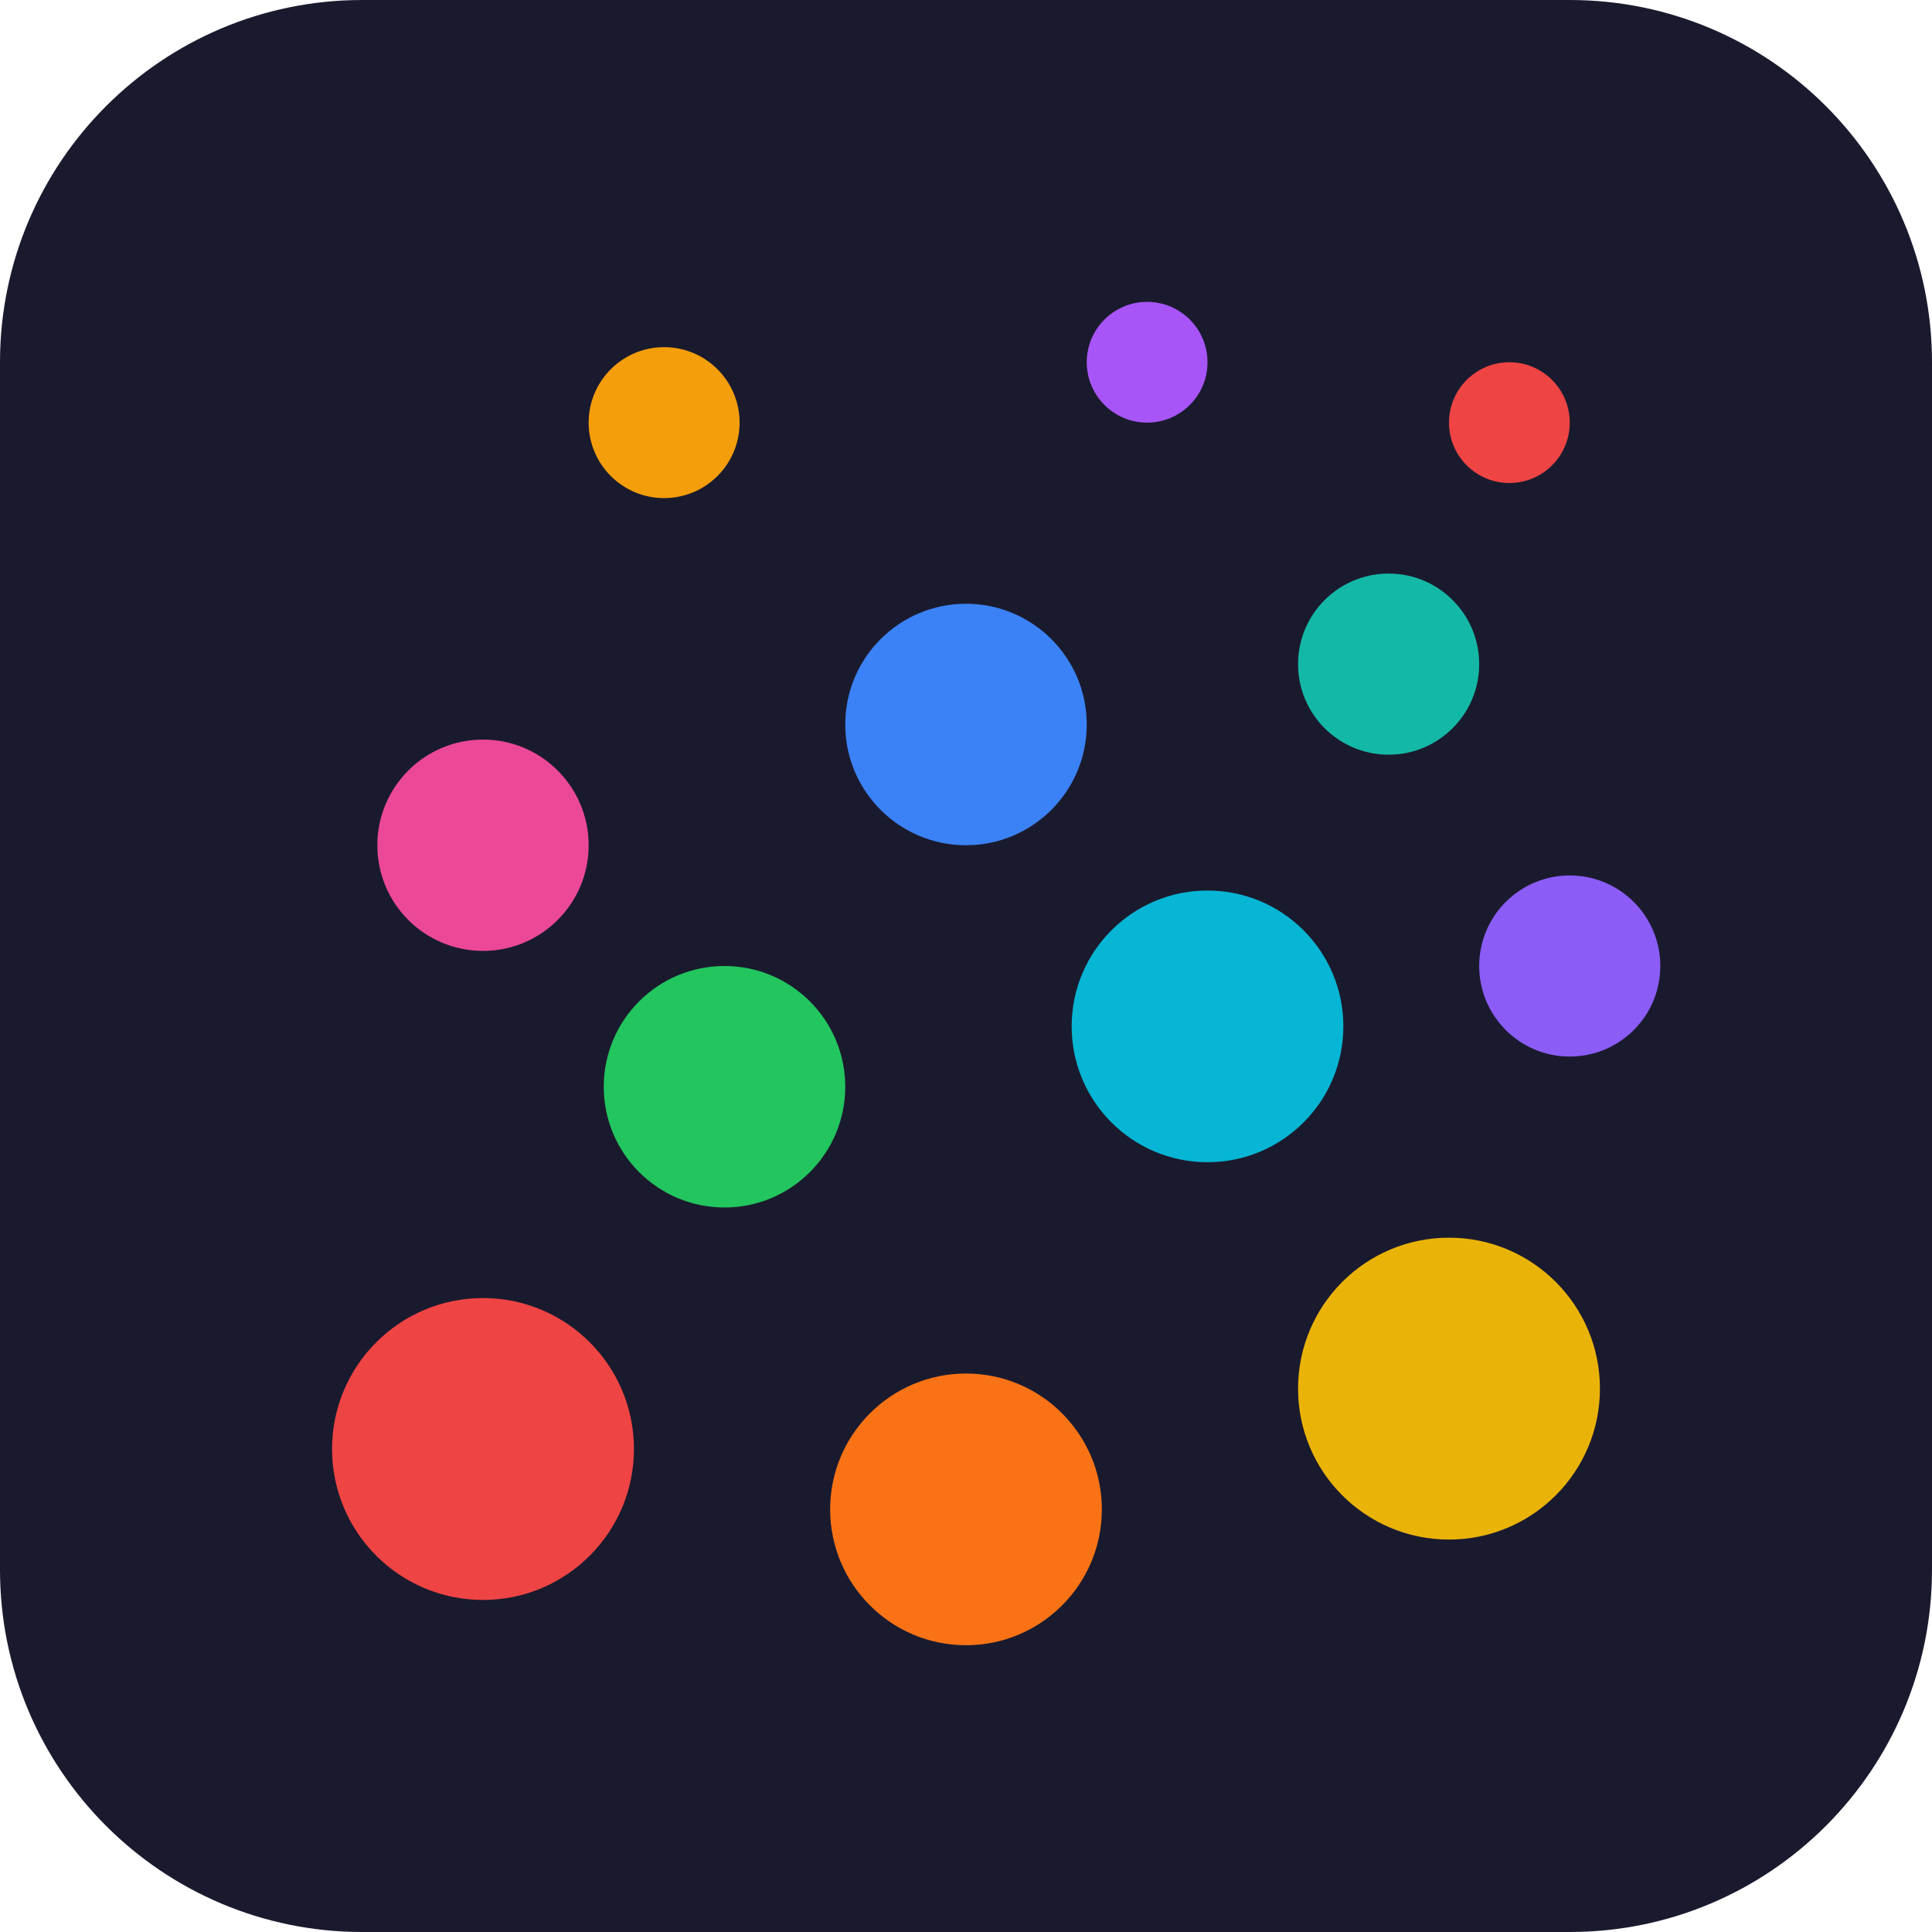
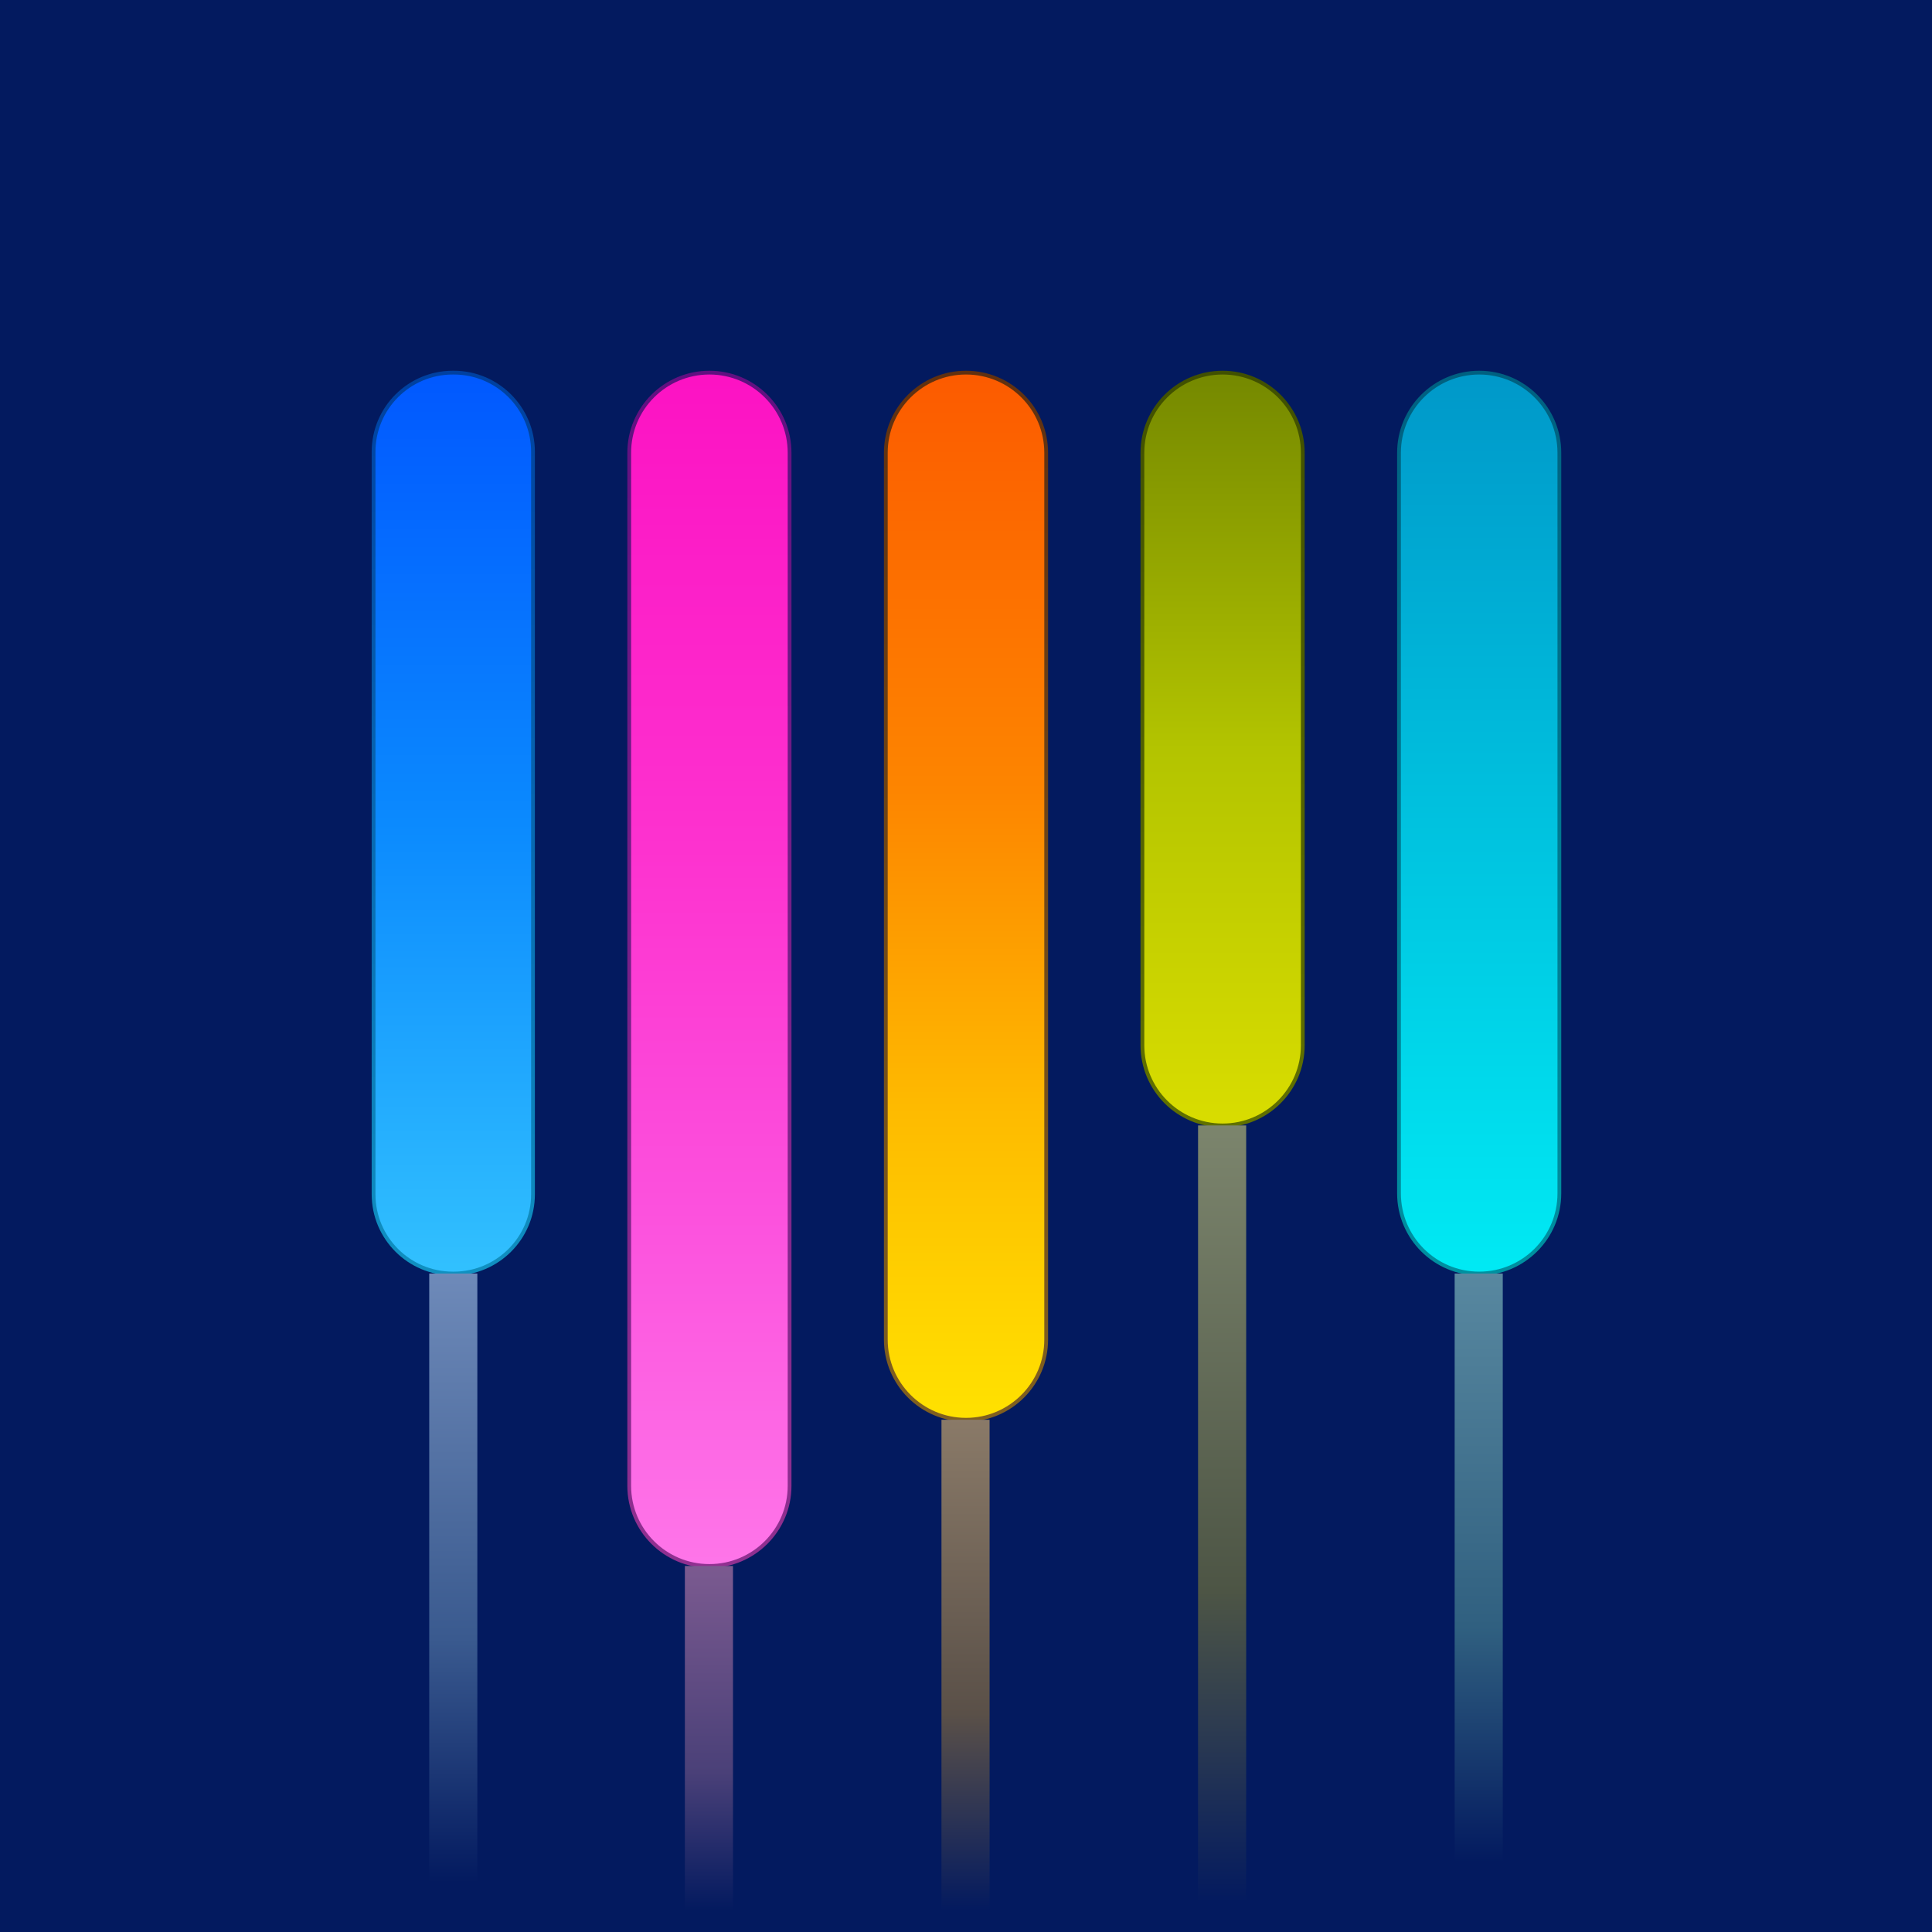
- <svg xmlns="http://www.w3.org/2000/svg" viewBox="0 0 64 64">
-   <rect width="64" height="64" rx="12" ry="12" fill="#1a1a2e" />
-   <g>
-     <circle cx="16" cy="48" r="5" fill="#ef4444" />
-     <circle cx="32" cy="50" r="4.5" fill="#f97316" />
-     <circle cx="48" cy="46" r="5" fill="#eab308" />
-     <circle cx="24" cy="36" r="4" fill="#22c55e" />
-     <circle cx="40" cy="34" r="4.5" fill="#06b6d4" />
-     <circle cx="52" cy="32" r="3" fill="#8b5cf6" />
-     <circle cx="16" cy="28" r="3.5" fill="#ec4899" />
-     <circle cx="32" cy="24" r="4" fill="#3b82f6" />
-     <circle cx="46" cy="22" r="3" fill="#14b8a6" />
-     <circle cx="22" cy="14" r="2.5" fill="#f59e0b" />
-     <circle cx="38" cy="12" r="2" fill="#a855f7" />
-     <circle cx="50" cy="14" r="2" fill="#ef4444" />
-   </g>
+ <svg xmlns="http://www.w3.org/2000/svg" viewBox="0 0 2048 2048" width="2048" height="2048">
+   <defs>
+     <linearGradient id="bar1-grad" x1="0%" y1="0%" x2="0%" y2="100%">
+       <stop offset="0%" stop-color="#0158ff" />
+       <stop offset="50%" stop-color="#0b8afe" />
+       <stop offset="100%" stop-color="#32c1fe" />
+     </linearGradient>
+     <linearGradient id="bar1-refl" x1="0%" y1="0%" x2="0%" y2="100%">
+       <stop offset="0%" stop-color="#6e8ab9" />
+       <stop offset="60%" stop-color="#3a5a8f" />
+       <stop offset="100%" stop-color="#031a5f" />
+     </linearGradient>
+     <linearGradient id="bar2-grad" x1="0%" y1="0%" x2="0%" y2="100%">
+       <stop offset="0%" stop-color="#fc12c3" />
+       <stop offset="40%" stop-color="#fd32cf" />
+       <stop offset="70%" stop-color="#fc51dd" />
+       <stop offset="100%" stop-color="#fe76e9" />
+     </linearGradient>
+     <linearGradient id="bar2-refl" x1="0%" y1="0%" x2="0%" y2="100%">
+       <stop offset="0%" stop-color="#7b5a90" />
+       <stop offset="60%" stop-color="#4a4078" />
+       <stop offset="100%" stop-color="#031a5f" />
+     </linearGradient>
+     <linearGradient id="bar3-grad" x1="0%" y1="0%" x2="0%" y2="100%">
+       <stop offset="0%" stop-color="#fc5a00" />
+       <stop offset="40%" stop-color="#fd8500" />
+       <stop offset="70%" stop-color="#feba00" />
+       <stop offset="100%" stop-color="#ffe200" />
+     </linearGradient>
+     <linearGradient id="bar3-refl" x1="0%" y1="0%" x2="0%" y2="100%">
+       <stop offset="0%" stop-color="#8a7a68" />
+       <stop offset="60%" stop-color="#5a5048" />
+       <stop offset="100%" stop-color="#031a5f" />
+     </linearGradient>
+     <linearGradient id="bar4-grad" x1="0%" y1="0%" x2="0%" y2="100%">
+       <stop offset="0%" stop-color="#748800" />
+       <stop offset="50%" stop-color="#b3c400" />
+       <stop offset="100%" stop-color="#d9dd00" />
+     </linearGradient>
+     <linearGradient id="bar4-refl" x1="0%" y1="0%" x2="0%" y2="100%">
+       <stop offset="0%" stop-color="#7c856d" />
+       <stop offset="60%" stop-color="#4d5545" />
+       <stop offset="100%" stop-color="#031a5f" />
+     </linearGradient>
+     <linearGradient id="bar5-grad" x1="0%" y1="0%" x2="0%" y2="100%">
+       <stop offset="0%" stop-color="#0098c9" />
+       <stop offset="50%" stop-color="#00c2df" />
+       <stop offset="100%" stop-color="#00eaf4" />
+     </linearGradient>
+     <linearGradient id="bar5-refl" x1="0%" y1="0%" x2="0%" y2="100%">
+       <stop offset="0%" stop-color="#5888a0" />
+       <stop offset="60%" stop-color="#306080" />
+       <stop offset="100%" stop-color="#031a5f" />
+     </linearGradient>
+     <linearGradient id="bar1-stroke" x1="0%" y1="0%" x2="0%" y2="100%">
+       <stop offset="0%" stop-color="#0040a0" />
+       <stop offset="100%" stop-color="#1090c0" />
+     </linearGradient>
+     <linearGradient id="bar2-stroke" x1="0%" y1="0%" x2="0%" y2="100%">
+       <stop offset="0%" stop-color="#601080" />
+       <stop offset="100%" stop-color="#903090" />
+     </linearGradient>
+     <linearGradient id="bar3-stroke" x1="0%" y1="0%" x2="0%" y2="100%">
+       <stop offset="0%" stop-color="#603010" />
+       <stop offset="100%" stop-color="#806020" />
+     </linearGradient>
+     <linearGradient id="bar4-stroke" x1="0%" y1="0%" x2="0%" y2="100%">
+       <stop offset="0%" stop-color="#405000" />
+       <stop offset="100%" stop-color="#607000" />
+     </linearGradient>
+     <linearGradient id="bar5-stroke" x1="0%" y1="0%" x2="0%" y2="100%">
+       <stop offset="0%" stop-color="#006080" />
+       <stop offset="100%" stop-color="#0090a0" />
+     </linearGradient>
+   </defs>
+   <rect width="2048" height="2048" fill="#031a5f" />
+   <rect x="396" y="395" width="169" height="955" rx="84" ry="84" fill="url(#bar1-grad)" stroke="url(#bar1-stroke)" stroke-width="4" />
+   <rect x="455" y="1350" width="51" height="645" fill="url(#bar1-refl)" />
+   <rect x="667" y="395" width="170" height="1265" rx="85" ry="85" fill="url(#bar2-grad)" stroke="url(#bar2-stroke)" stroke-width="4" />
+   <rect x="726" y="1660" width="51" height="365" fill="url(#bar2-refl)" />
+   <rect x="939" y="395" width="170" height="1110" rx="85" ry="85" fill="url(#bar3-grad)" stroke="url(#bar3-stroke)" stroke-width="4" />
+   <rect x="998" y="1505" width="51" height="519" fill="url(#bar3-refl)" />
+   <rect x="1211" y="395" width="170" height="798" rx="85" ry="85" fill="url(#bar4-grad)" stroke="url(#bar4-stroke)" stroke-width="4" />
+   <rect x="1270" y="1193" width="51" height="822" fill="url(#bar4-refl)" />
+   <rect x="1483" y="395" width="170" height="955" rx="85" ry="85" fill="url(#bar5-grad)" stroke="url(#bar5-stroke)" stroke-width="4" />
+   <rect x="1542" y="1350" width="51" height="624" fill="url(#bar5-refl)" />
</svg>
